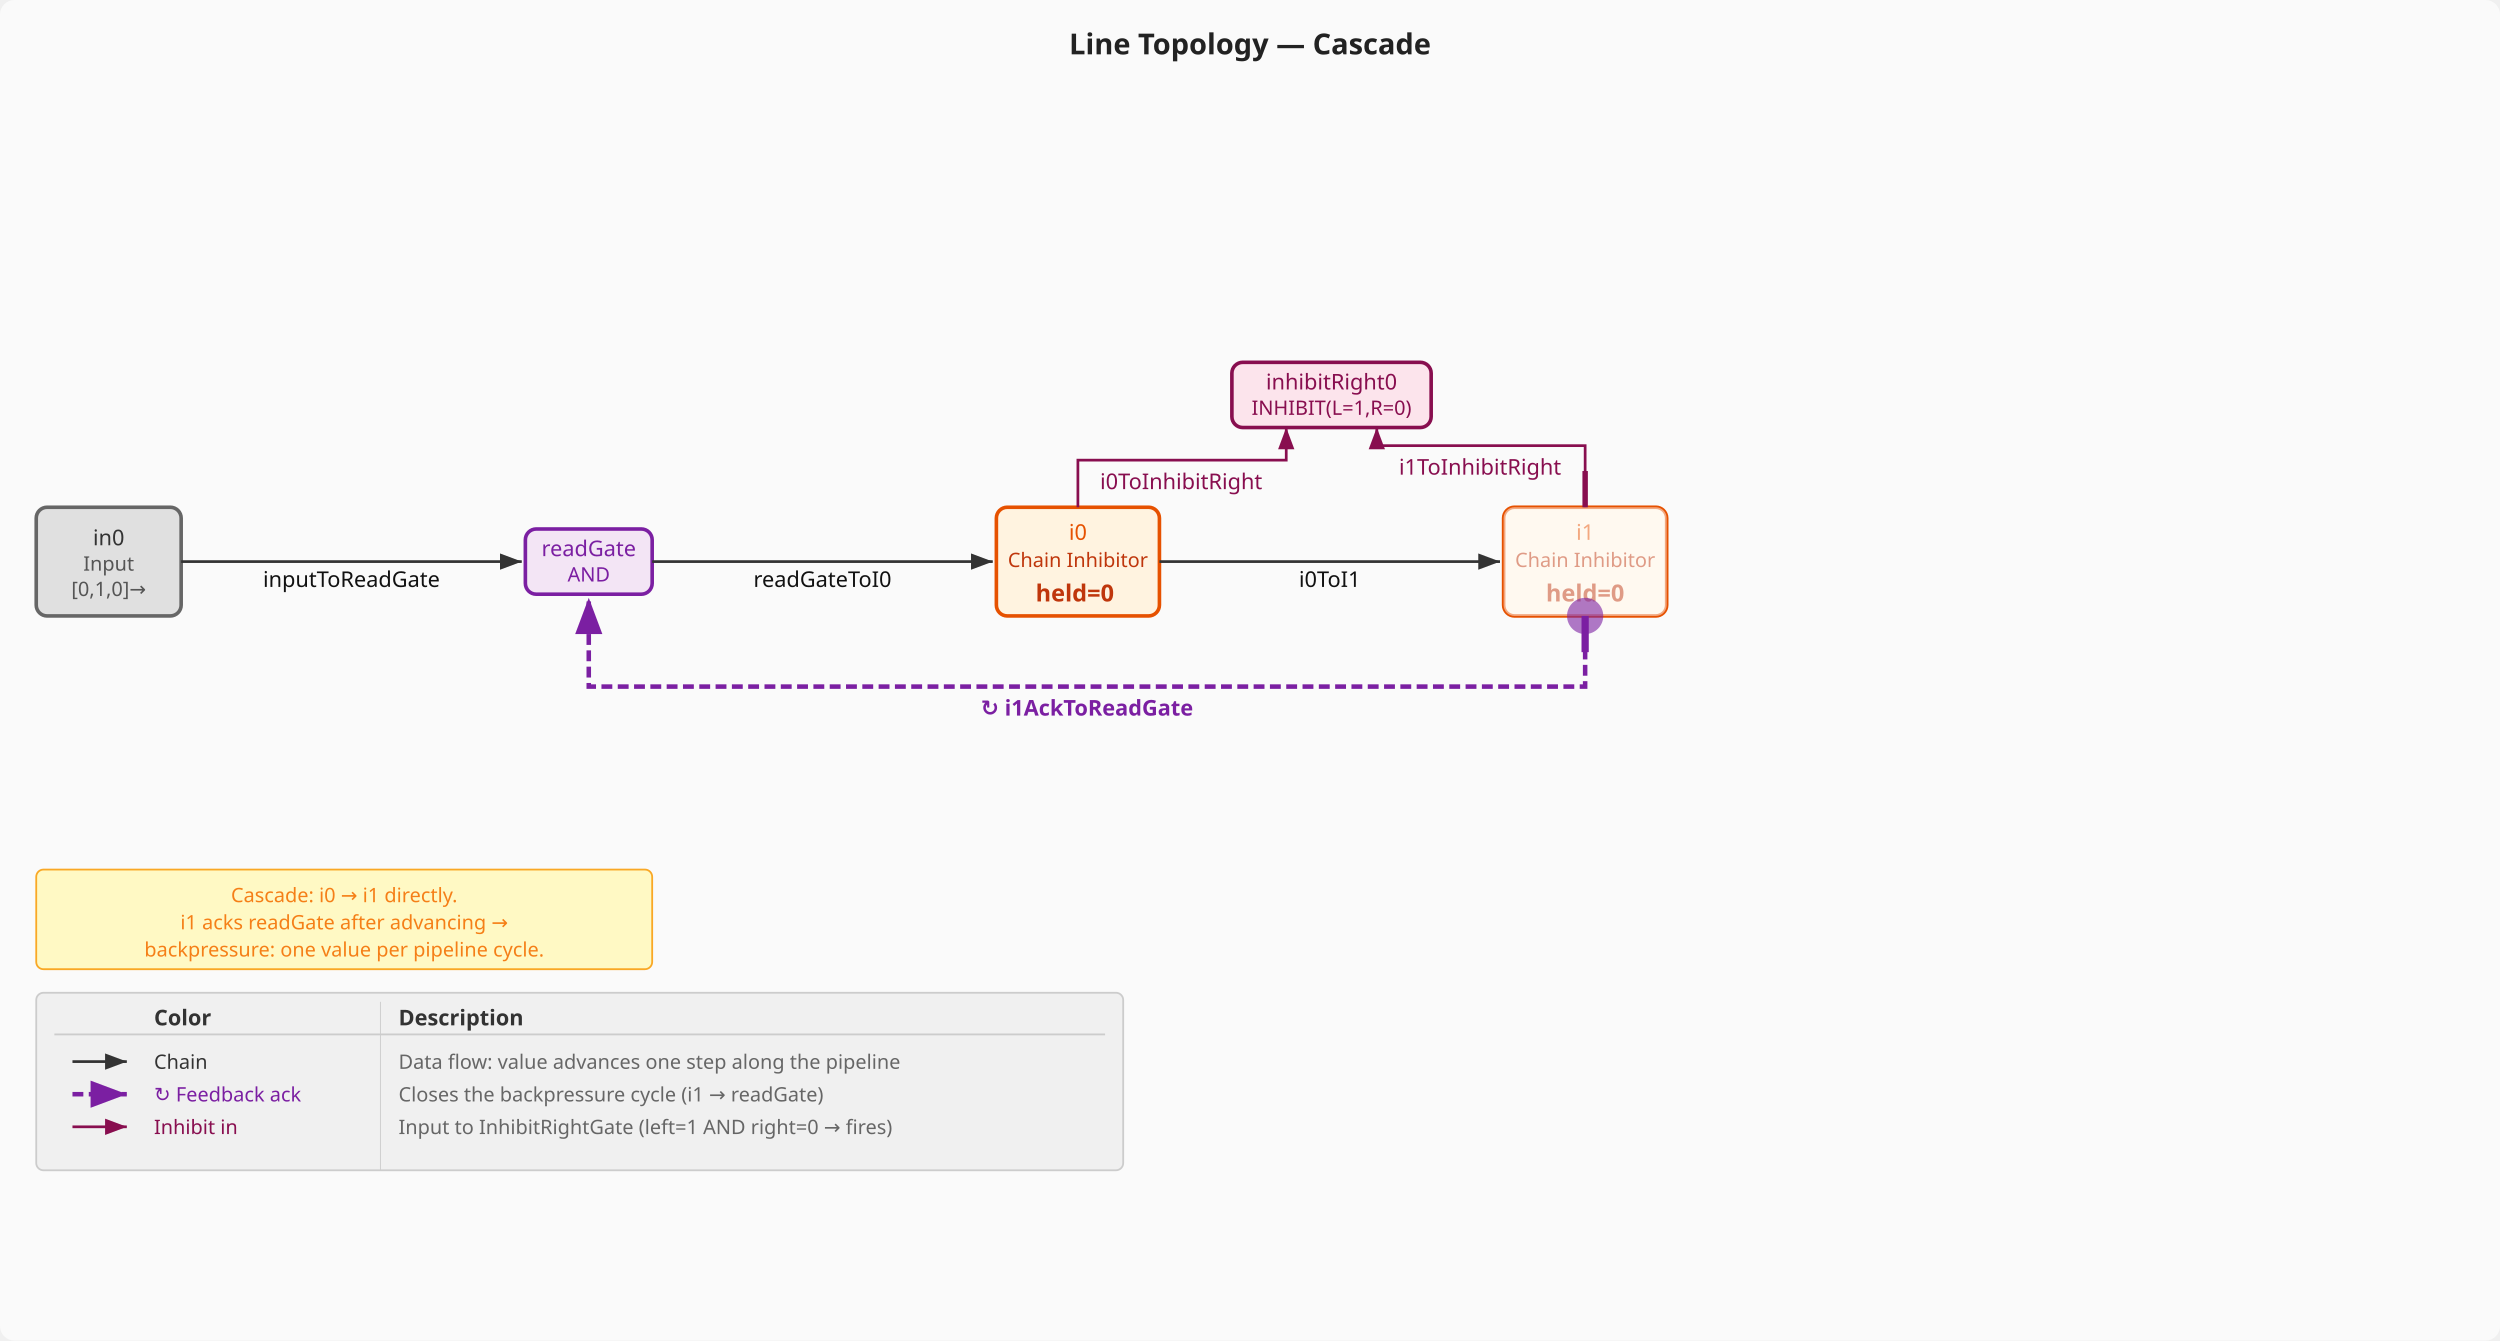
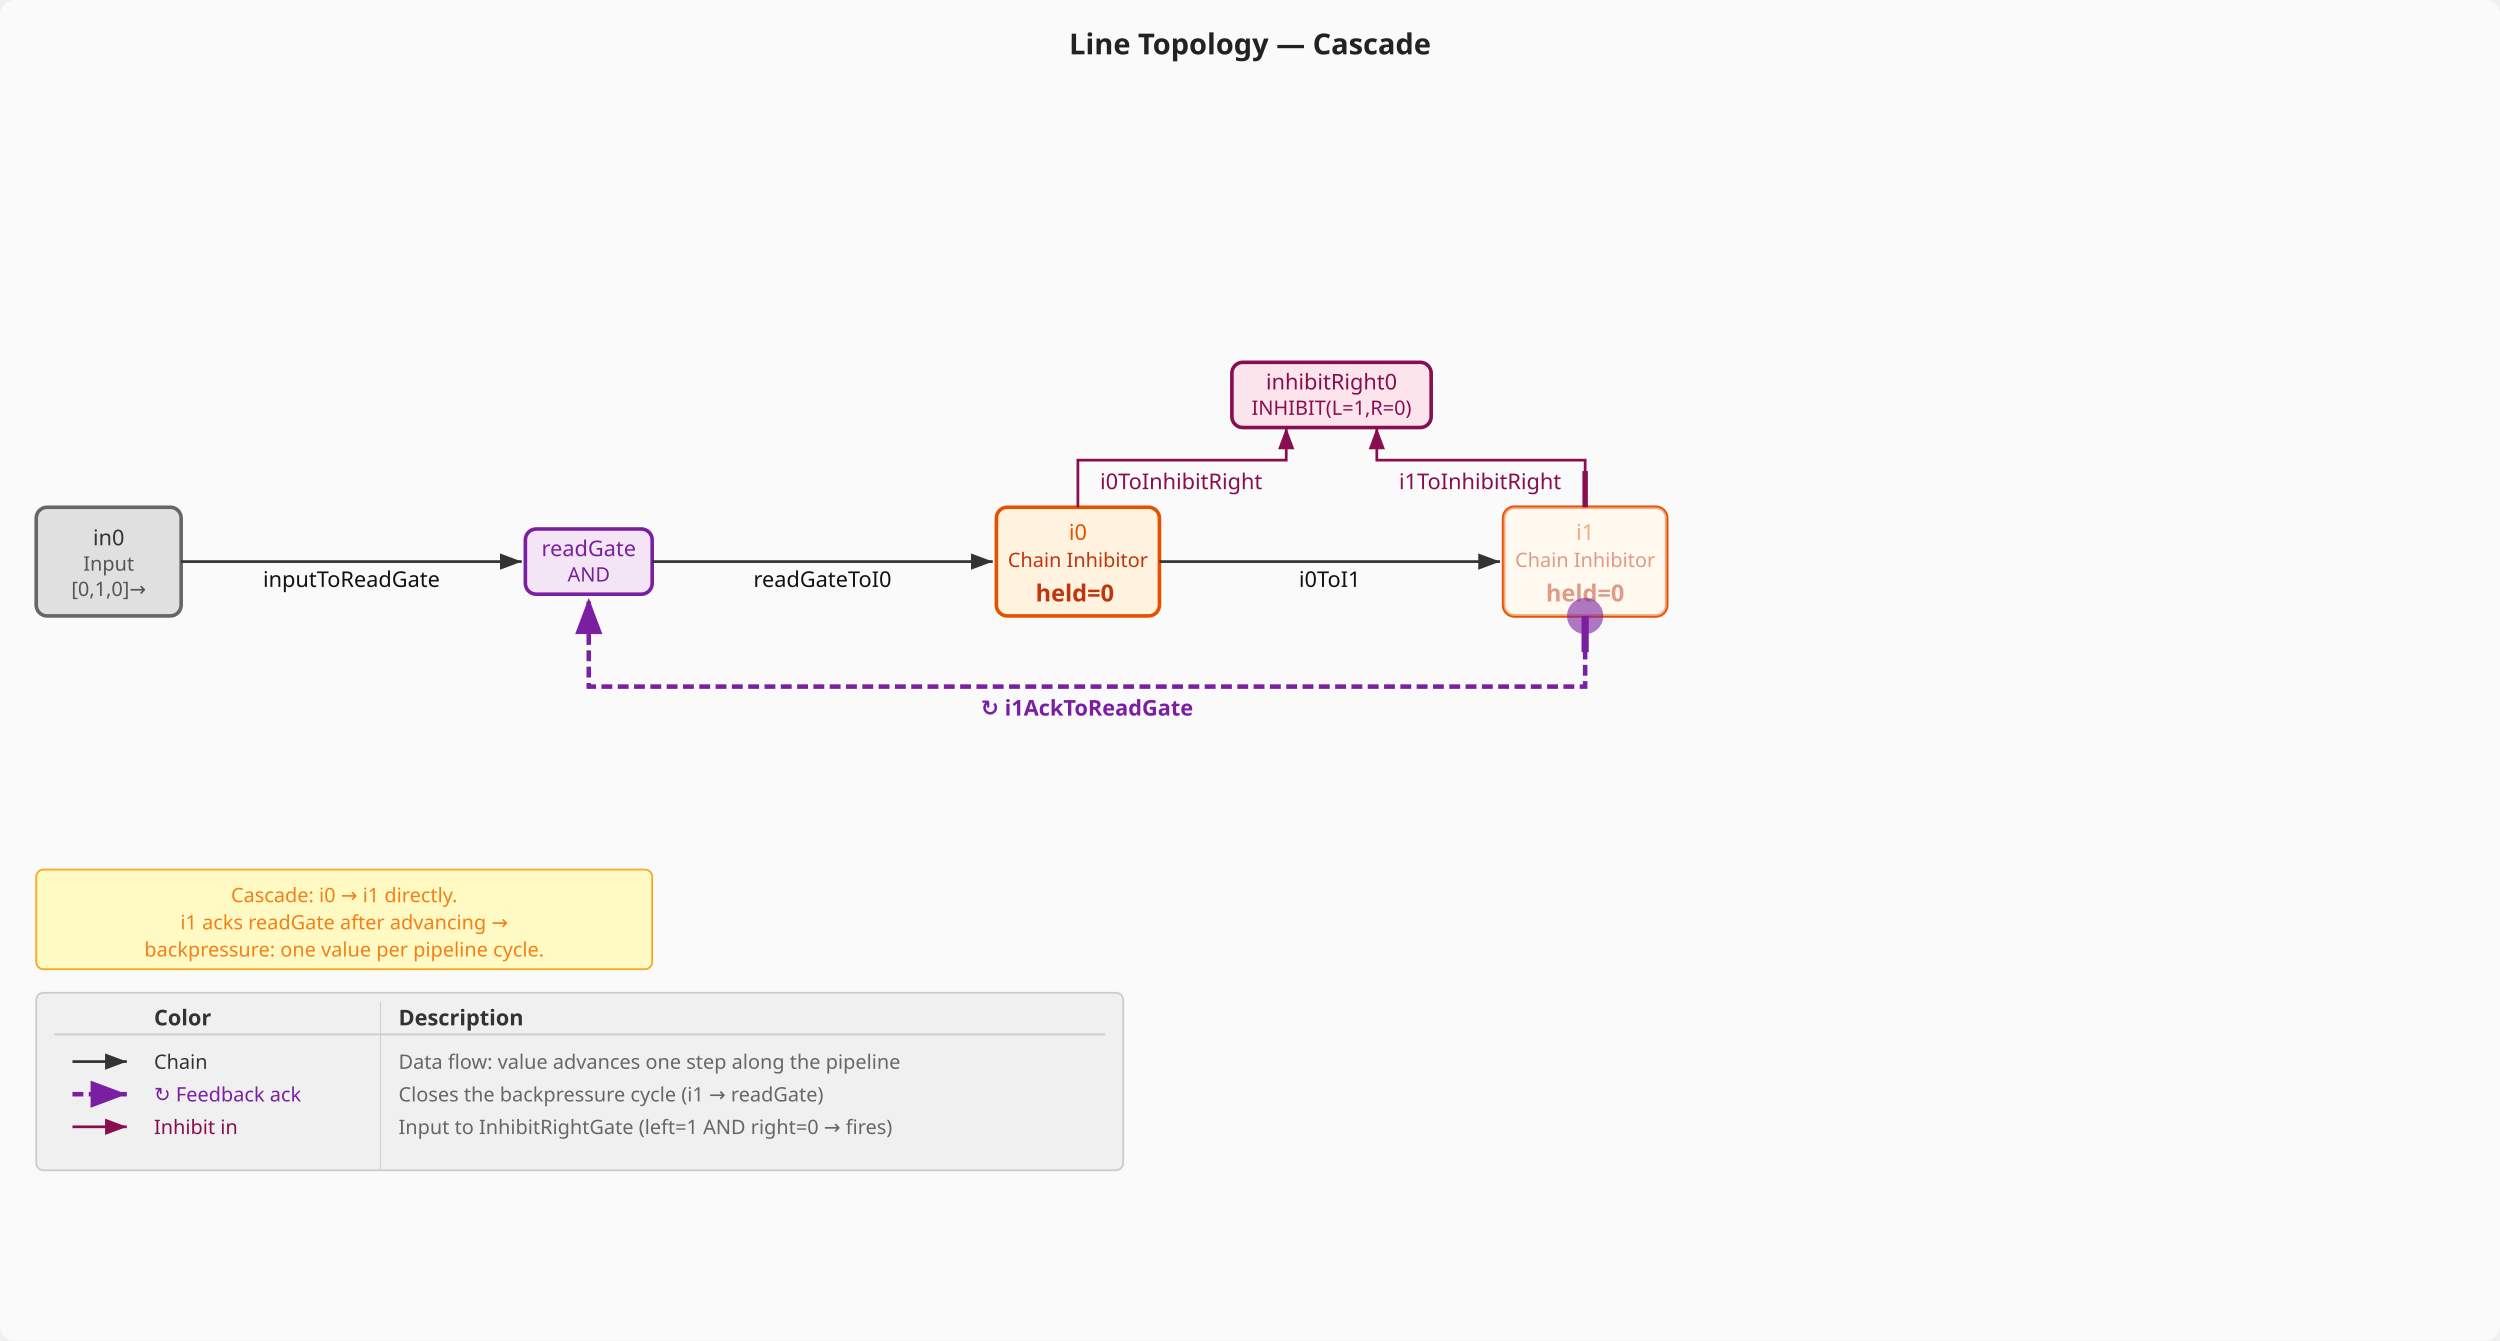
<svg xmlns="http://www.w3.org/2000/svg" viewBox="0 0 1380 740" font-weight="400" font-family="ui-sans-serif, system-ui, sans-serif">
  <style>
    svg { font-family: ui-sans-serif, system-ui, sans-serif; font-size: 12px; font-weight: 400; }

    /* ── Background ─────────────────────────────────────────── */
    .diagram-bg { fill: #fafafa; }

    /* ── Node shapes ─────────────────────────────────────────── */
    .shape-input       { fill: #e0e0e0; stroke: #666;    stroke-width: 2; }
    .shape-inhibitor   { fill: #fff3e0; stroke: #e65100; stroke-width: 2; }
    .shape-and-gate    { fill: #f3e5f5; stroke: #7b1fa2; stroke-width: 2; }
    .shape-inhibit-right { fill: #fce4ec; stroke: #880e4f; stroke-width: 2; }

    /* ── Node text ───────────────────────────────────────────── */
    .node-title    { text-anchor: middle; font-weight: normal; font-size: 12px; }
    .node-sublabel { text-anchor: middle; font-weight: normal; font-size: 11px; }
    .node-type     { text-anchor: middle; font-weight: normal; font-size: 11px; }

    .text-input         { fill: #333; }
    .text-sublabel      { fill: #555; }
    .text-inhibitor     { fill: #e65100; }
    .text-inhibitor-sub { fill: #bf360c; }
    .text-and-gate      { fill: #7b1fa2; }
    .text-inhibit-right { fill: #880e4f; }

    /* ── Edge lines ──────────────────────────────────────────── */
    .chain        { stroke: #333;    stroke-width: 1.5px; fill: none; marker-end: url(#arrow); }
    .feedback-ack { stroke: #7b1fa2; stroke-width: 2.5px; fill: none; stroke-dasharray: 6 3; marker-end: url(#arrow-magenta); }
    .inhibit-in   { stroke: #880e4f; stroke-width: 1.5px; fill: none; marker-end: url(#arrow-pink); }

    /* ── Edge labels ─────────────────────────────────────────── */
    .edge-label  { font-size: 12px; text-anchor: middle; }
    .value-label { font-size: 12px; text-anchor: middle; }

    /* ── Annotation / legend ─────────────────────────────────── */
    .behavior-note-bg  { fill: #fff9c4; stroke: #f9a825; }
    .behavior-note-text { fill: #f57f17; text-anchor: middle; }
    .legend-bg         { fill: #f0f0f0; stroke: #ccc; }
    .legend-heading    { font-weight: bold; font-size: 12px; fill: #333; }
    .legend-name       { font-size: 11px; }
    .legend-desc       { font-size: 11px; fill: #666; }
    .legend-divider    { stroke: #ccc; }
    .title-text        { font-size: 16px; font-weight: bold; fill: #222; text-anchor: middle; }
  </style>
  <defs>
    <marker id="arrow" markerWidth="8" markerHeight="6" refX="8" refY="3" orient="auto">
      <path d="M0,0 L8,3 L0,6" fill="#333" />
    </marker>
    <marker id="arrow-magenta" markerWidth="8" markerHeight="6" refX="8" refY="3" orient="auto">
      <path d="M0,0 L8,3 L0,6" fill="#7b1fa2" />
    </marker>
    <marker id="arrow-pink" markerWidth="8" markerHeight="6" refX="8" refY="3" orient="auto">
      <path d="M0,0 L8,3 L0,6" fill="#880e4f" />
    </marker>
  </defs>
  <rect width="1380" height="740" rx="8" class="diagram-bg" />
  <text x="690" y="30" class="title-text">Line Topology — Cascade</text>
  <g id="node-in0" data-role="input">
    <rect x="20" y="280" width="80" height="60" rx="6" class="shape-input" />
    <text x="60" y="301" font-weight="100" class="node-title text-input">in0</text>
    <text x="60" y="315" font-weight="100" class="node-sublabel text-sublabel">Input</text>
    <text x="60" y="329" font-weight="100" class="node-type text-sublabel">[0,1,0]→</text>
  </g>
  <g id="node-i0" data-role="inhibitor" data-index="0">
    <rect x="550" y="280" width="90" height="60" rx="6" class="shape-inhibitor" />
    <text x="595" y="298" font-weight="100" class="node-title text-inhibitor">i0</text>
    <text x="595" y="313" font-weight="100" class="node-sublabel text-inhibitor-sub">Chain Inhibitor</text>
    <text x="595" y="332" font-weight="600" font-size="13" fill="#bf360c" stroke="none" text-anchor="middle">held=0
      <animate attributeName="opacity" values="1;0;1" keyTimes="0;0.620;0.954" calcMode="discrete" dur="50.706s" repeatCount="indefinite" />
    </text>
    <text x="595" y="332" font-weight="600" font-size="13" fill="#bf360c" stroke="none" text-anchor="middle" opacity="0">held=1
      <animate attributeName="opacity" values="0;1;0" keyTimes="0;0.620;0.954" calcMode="discrete" dur="50.706s" repeatCount="indefinite" />
    </text>
  </g>
  <g id="node-i1" data-role="inhibitor" data-index="1">
    <rect x="830" y="280" width="90" height="60" rx="6" class="shape-inhibitor" />
    <text x="875" y="298" font-weight="100" class="node-title text-inhibitor">i1</text>
    <text x="875" y="313" font-weight="100" class="node-sublabel text-inhibitor-sub">Chain Inhibitor</text>
    <text x="875" y="332" font-weight="600" font-size="13" fill="#bf360c" stroke="none" text-anchor="middle">held=0</text>
  </g>
  <g id="node-inhibitRight0" data-role="inhibit-right-gate">
    <rect x="680" y="200" width="110" height="36" rx="6" class="shape-inhibit-right" />
    <text x="735" y="215" font-weight="100" class="node-title text-inhibit-right">inhibitRight0</text>
    <text x="735" y="229" font-weight="100" class="node-type text-inhibit-right">INHIBIT(L=1,R=0)</text>
  </g>
  <g id="node-readGate" data-role="and-gate">
    <rect x="290" y="292" width="70" height="36" rx="6" class="shape-and-gate" />
    <text x="325" y="307" font-weight="100" class="node-title text-and-gate">readGate</text>
    <text x="325" y="321" font-weight="100" class="node-type text-and-gate">AND</text>
  </g>
  <g id="edge-readGateToI0" data-role="edge" class="chain">
    <line x1="360" y1="310" x2="548" y2="310" />
    <text x="454" y="324" font-weight="300" fill="#111" stroke="none" class="edge-label">readGateToI0</text>
  </g>
  <g id="edge-i0ToI1" data-role="edge" class="chain">
    <line x1="640" y1="310" x2="828" y2="310" />
    <text x="734" y="324" font-weight="300" fill="#111" stroke="none" class="edge-label">i0ToI1</text>
  </g>
  <g id="edge-inputToReadGate" data-role="edge" class="chain">
    <line x1="100" y1="310" x2="288" y2="310" />
    <text x="194" y="324" font-weight="300" fill="#111" stroke="none" class="edge-label" text-anchor="middle">inputToReadGate</text>
  </g>
  <g id="edge-i1AckToReadGate" data-role="edge" class="feedback-ack">
    <path d="M875,340 L875,379 L325,379 L325,330" />
    <text x="600" y="395" font-weight="600" fill="#7b1fa2" stroke="none" class="edge-label">↻ i1AckToReadGate</text>
  </g>
  <g id="edge-i0ToInhibitRight" data-role="edge" class="inhibit-in">
    <path d="M595,280 L595,254 L710,254 L710,236" />
    <text x="652" y="270" font-weight="300" fill="#880e4f" stroke="none" class="edge-label">i0ToInhibitRight</text>
  </g>
  <g id="edge-i1ToInhibitRight" data-role="edge" class="inhibit-in">
-     <path d="M875,280 L875,246 L760,246 L760,236" />
-     <text x="817" y="262" font-weight="300" fill="#880e4f" stroke="none" class="edge-label">i1ToInhibitRight</text>
+     <path d="M875,280 L875,254 L760,254 L760,236" />
+     <text x="817" y="270" font-weight="300" fill="#880e4f" stroke="none" class="edge-label">i1ToInhibitRight</text>
  </g>
  <g id="annotation-backpressure" data-role="annotation">
    <rect x="20" y="480" width="340" height="55" rx="4" class="behavior-note-bg" />
    <text x="190" y="498" font-size="11" class="behavior-note-text">Cascade: i0 → i1 directly.</text>
    <text x="190" y="513" font-size="11" class="behavior-note-text">i1 acks readGate after advancing →</text>
    <text x="190" y="528" font-size="11" class="behavior-note-text">backpressure: one value per pipeline cycle.</text>
  </g>
  <g id="legend" data-role="legend">
    <rect x="20" y="548" width="600" height="98" rx="4" class="legend-bg" />
    <text x="85" y="566" text-anchor="start" class="legend-heading">Color</text>
    <text x="220" y="566" text-anchor="start" class="legend-heading">Description</text>
    <line x1="30" y1="571" x2="610" y2="571" class="legend-divider" stroke-width="1" />
    <line x1="210" y1="553" x2="210" y2="646" class="legend-divider" stroke-width="0.5" />
    <g class="chain">
      <line x1="40" y1="586" x2="70" y2="586" />
    </g>
    <text x="85" y="590" text-anchor="start" class="legend-name" fill="#333">Chain</text>
    <text x="220" y="590" text-anchor="start" class="legend-desc">Data flow: value advances one step along the pipeline</text>
    <g class="feedback-ack">
      <line x1="40" y1="604" x2="70" y2="604" />
    </g>
    <text x="85" y="608" text-anchor="start" class="legend-name" fill="#7b1fa2">↻ Feedback ack</text>
    <text x="220" y="608" text-anchor="start" class="legend-desc">Closes the backpressure cycle (i1 → readGate)</text>
    <g class="inhibit-in">
      <line x1="40" y1="622" x2="70" y2="622" />
    </g>
    <text x="85" y="626" text-anchor="start" class="legend-name" fill="#880e4f">Inhibit in</text>
    <text x="220" y="626" text-anchor="start" class="legend-desc">Input to InhibitRightGate (left=1 AND right=0 → fires)</text>
  </g>
  <rect x="830" y="280" width="90" height="60" rx="6" fill="white" stroke="none" opacity="0.5" pointer-events="none">
    <animate attributeName="opacity" values="0.5;0;0;0.5;0" keyTimes="0;0.080;0.983;0.988;1" dur="16.902s" repeatCount="indefinite" />
  </rect>
  <rect x="690" y="200" width="90" height="36" rx="6" fill="white" stroke="none" opacity="0" pointer-events="none">
    <animate attributeName="opacity" values="0;0;0.5;0;0" keyTimes="0;0.974;0.979;0.989;1" dur="16.902s" repeatCount="indefinite" />
  </rect>
  <rect x="20" y="280" width="80" height="60" rx="6" fill="white" stroke="none" opacity="0" pointer-events="none">
    <animate attributeName="opacity" values="0;0;0.5;0;0" keyTimes="0;0.263;0.265;0.315;1" dur="16.902s" repeatCount="indefinite" />
  </rect>
  <rect x="290" y="292" width="70" height="36" rx="6" fill="white" stroke="none" opacity="0" pointer-events="none">
    <animate attributeName="opacity" values="0;0;0.5;0;0" keyTimes="0;0.716;0.722;0.774;1" dur="16.902s" repeatCount="indefinite" />
  </rect>
  <rect x="550" y="280" width="90" height="60" rx="6" fill="white" stroke="none" opacity="0" pointer-events="none">
    <animate attributeName="opacity" values="0;0;0.5;0;0" keyTimes="0;0.856;0.861;0.913;1" dur="16.902s" repeatCount="indefinite" />
  </rect>
  <path d="M875,340 L875,379 L325,379 L325,330" stroke="#7b1fa2" stroke-width="4" fill="none" stroke-dasharray="20,9999" stroke-dashoffset="0" opacity="1" pointer-events="none">
    <animate attributeName="stroke-dashoffset" values="0;-638;-638" keyTimes="0;0.529;1" dur="16.902s" repeatCount="indefinite" />
    <animate attributeName="opacity" values="1;1;0;0" keyTimes="0;0.529;0.532;1" dur="16.902s" repeatCount="indefinite" />
  </path>
  <circle cx="875" cy="340" r="10" fill="#7b1fa2" stroke="none" opacity="0.6" pointer-events="none">
    <animate attributeName="opacity" values="0.6;0;0" keyTimes="0;0.032;1" dur="16.902s" repeatCount="indefinite" />
  </circle>
-   <path d="M875,280 L875,246 L760,246 L760,236" stroke="#880e4f" stroke-width="3" fill="none" stroke-dasharray="20,9999" stroke-dashoffset="0" opacity="1" pointer-events="none">
+   <path d="M875,280 L875,254 L760,254 L760,236" stroke="#880e4f" stroke-width="3" fill="none" stroke-dasharray="20,9999" stroke-dashoffset="0" opacity="1" pointer-events="none">
    <animate attributeName="stroke-dashoffset" values="0;-159;-159" keyTimes="0;0.119;1" dur="16.902s" repeatCount="indefinite" />
    <animate attributeName="opacity" values="1;1;0;0" keyTimes="0;0.119;0.124;1" dur="16.902s" repeatCount="indefinite" />
  </path>
  <path d="M100,310 L288,310" stroke="#333" stroke-width="3" fill="none" stroke-dasharray="20,9999" stroke-dashoffset="0" opacity="0" pointer-events="none">
    <animate attributeName="stroke-dashoffset" values="0;0;-188;-188" keyTimes="0;0.265;0.405;1" dur="16.902s" repeatCount="indefinite" />
    <animate attributeName="opacity" values="0;0;1;1;0;0" keyTimes="0;0.263;0.265;0.405;0.410;1" dur="16.902s" repeatCount="indefinite" />
  </path>
  <path d="M360,310 L548,310" stroke="#333" stroke-width="3" fill="none" stroke-dasharray="20,9999" stroke-dashoffset="0" opacity="0" pointer-events="none">
    <animate attributeName="stroke-dashoffset" values="0;0;-188;-188" keyTimes="0;0.722;0.861;1" dur="16.902s" repeatCount="indefinite" />
    <animate attributeName="opacity" values="0;0;1;1;0;0" keyTimes="0;0.716;0.722;0.861;0.866;1" dur="16.902s" repeatCount="indefinite" />
  </path>
  <path d="M595,280 L595,254 L710,254 L710,236" stroke="#880e4f" stroke-width="3" fill="none" stroke-dasharray="20,9999" stroke-dashoffset="0" opacity="0" pointer-events="none">
    <animate attributeName="stroke-dashoffset" values="0;0;-159;-159" keyTimes="0;0.861;0.979;1" dur="16.902s" repeatCount="indefinite" />
    <animate attributeName="opacity" values="0;0;1;1;0;0" keyTimes="0;0.856;0.861;0.979;0.984;1" dur="16.902s" repeatCount="indefinite" />
  </path>
  <path d="M640,310 L828,310" stroke="#333" stroke-width="3" fill="none" stroke-dasharray="20,9999" stroke-dashoffset="0" opacity="0" pointer-events="none">
    <animate attributeName="stroke-dashoffset" values="0;0;-188;-188" keyTimes="0;0.861;1;1" dur="16.902s" repeatCount="indefinite" />
    <animate attributeName="opacity" values="0;0;1;1;0" keyTimes="0;0.856;0.861;0.999;1" dur="16.902s" repeatCount="indefinite" />
  </path>
  <g opacity="1" pointer-events="none">
-     <animateMotion path="M875,270 L875,236 L760,236 L760,226" keyTimes="0;0.040;1" keyPoints="0;1;1" dur="50.706s" repeatCount="indefinite" calcMode="linear" />
+     <animateMotion path="M875,270 L875,244 L760,244 L760,226" keyTimes="0;0.040;1" keyPoints="0;1;1" dur="50.706s" repeatCount="indefinite" calcMode="linear" />
    <animate attributeName="opacity" values="1;1;0;0" keyTimes="0;0.040;0.045;1" dur="50.706s" repeatCount="indefinite" />
    <rect x="-8" y="-15" width="16" height="14" rx="3" fill="#fce4ec" stroke="#880e4f" stroke-width="1" />
    <text x="0" y="-4" text-anchor="middle" font-size="11" font-weight="600" fill="#880e4f" stroke="none">0</text>
  </g>
  <g opacity="0" pointer-events="none">
-     <animateMotion path="M875,270 L875,236 L760,236 L760,226" keyTimes="0;0.333;0.373;1" keyPoints="0;0;1;1" dur="50.706s" repeatCount="indefinite" calcMode="linear" />
+     <animateMotion path="M875,270 L875,244 L760,244 L760,226" keyTimes="0;0.333;0.373;1" keyPoints="0;0;1;1" dur="50.706s" repeatCount="indefinite" calcMode="linear" />
    <animate attributeName="opacity" values="0;0;1;1;0;0" keyTimes="0;0.331;0.333;0.373;0.378;1" dur="50.706s" repeatCount="indefinite" />
    <rect x="-8" y="-15" width="16" height="14" rx="3" fill="#fce4ec" stroke="#880e4f" stroke-width="1" />
    <text x="0" y="-4" text-anchor="middle" font-size="11" font-weight="600" fill="#880e4f" stroke="none">0</text>
  </g>
  <g opacity="0" pointer-events="none">
-     <animateMotion path="M875,270 L875,236 L760,236 L760,226" keyTimes="0;0.667;0.706;1" keyPoints="0;0;1;1" dur="50.706s" repeatCount="indefinite" calcMode="linear" />
+     <animateMotion path="M875,270 L875,244 L760,244 L760,226" keyTimes="0;0.667;0.706;1" keyPoints="0;0;1;1" dur="50.706s" repeatCount="indefinite" calcMode="linear" />
    <animate attributeName="opacity" values="0;0;1;1;0;0" keyTimes="0;0.665;0.667;0.706;0.711;1" dur="50.706s" repeatCount="indefinite" />
    <rect x="-8" y="-15" width="16" height="14" rx="3" fill="#fce4ec" stroke="#880e4f" stroke-width="1" />
    <text x="0" y="-4" text-anchor="middle" font-size="11" font-weight="600" fill="#880e4f" stroke="none">0</text>
  </g>
  <g opacity="0" pointer-events="none">
    <animateMotion path="M100,300 L288,300" keyTimes="0;0.088;0.135;1" keyPoints="0;0;1;1" dur="50.706s" repeatCount="indefinite" calcMode="linear" />
    <animate attributeName="opacity" values="0;0;1;1;0;0" keyTimes="0;0.086;0.088;0.135;0.140;1" dur="50.706s" repeatCount="indefinite" />
    <rect x="-8" y="-15" width="16" height="14" rx="3" fill="#eee" stroke="#333" stroke-width="1" />
    <text x="0" y="-4" text-anchor="middle" font-size="11" font-weight="600" fill="#333" stroke="none">0</text>
  </g>
  <g opacity="0" pointer-events="none">
    <animateMotion path="M100,300 L288,300" keyTimes="0;0.422;0.468;1" keyPoints="0;0;1;1" dur="50.706s" repeatCount="indefinite" calcMode="linear" />
    <animate attributeName="opacity" values="0;0;1;1;0;0" keyTimes="0;0.420;0.422;0.468;0.473;1" dur="50.706s" repeatCount="indefinite" />
    <rect x="-8" y="-15" width="16" height="14" rx="3" fill="#eee" stroke="#333" stroke-width="1" />
    <text x="0" y="-4" text-anchor="middle" font-size="11" font-weight="600" fill="#333" stroke="none">1</text>
  </g>
  <g opacity="0" pointer-events="none">
    <animateMotion path="M100,300 L288,300" keyTimes="0;0.755;0.802;1" keyPoints="0;0;1;1" dur="50.706s" repeatCount="indefinite" calcMode="linear" />
    <animate attributeName="opacity" values="0;0;1;1;0;0" keyTimes="0;0.753;0.755;0.802;0.807;1" dur="50.706s" repeatCount="indefinite" />
    <rect x="-8" y="-15" width="16" height="14" rx="3" fill="#eee" stroke="#333" stroke-width="1" />
    <text x="0" y="-4" text-anchor="middle" font-size="11" font-weight="600" fill="#333" stroke="none">0</text>
  </g>
  <g opacity="0" pointer-events="none">
    <animateMotion path="M360,300 L548,300" keyTimes="0;0.241;0.287;1" keyPoints="0;0;1;1" dur="50.706s" repeatCount="indefinite" calcMode="linear" />
    <animate attributeName="opacity" values="0;0;1;1;0;0" keyTimes="0;0.239;0.241;0.287;0.292;1" dur="50.706s" repeatCount="indefinite" />
    <rect x="-8" y="-15" width="16" height="14" rx="3" fill="#eee" stroke="#333" stroke-width="1" />
    <text x="0" y="-4" text-anchor="middle" font-size="11" font-weight="600" fill="#333" stroke="none">0</text>
  </g>
  <g opacity="0" pointer-events="none">
    <animateMotion path="M360,300 L548,300" keyTimes="0;0.574;0.620;1" keyPoints="0;0;1;1" dur="50.706s" repeatCount="indefinite" calcMode="linear" />
    <animate attributeName="opacity" values="0;0;1;1;0;0" keyTimes="0;0.572;0.574;0.620;0.625;1" dur="50.706s" repeatCount="indefinite" />
    <rect x="-8" y="-15" width="16" height="14" rx="3" fill="#eee" stroke="#333" stroke-width="1" />
    <text x="0" y="-4" text-anchor="middle" font-size="11" font-weight="600" fill="#333" stroke="none">1</text>
  </g>
  <g opacity="0" pointer-events="none">
    <animateMotion path="M360,300 L548,300" keyTimes="0;0.907;0.954;1" keyPoints="0;0;1;1" dur="50.706s" repeatCount="indefinite" calcMode="linear" />
    <animate attributeName="opacity" values="0;0;1;1;0;0" keyTimes="0;0.905;0.907;0.954;0.959;1" dur="50.706s" repeatCount="indefinite" />
    <rect x="-8" y="-15" width="16" height="14" rx="3" fill="#eee" stroke="#333" stroke-width="1" />
    <text x="0" y="-4" text-anchor="middle" font-size="11" font-weight="600" fill="#333" stroke="none">0</text>
  </g>
  <g opacity="0" pointer-events="none">
    <animateMotion path="M595,270 L595,244 L710,244 L710,226" keyTimes="0;0.287;0.326;1" keyPoints="0;0;1;1" dur="50.706s" repeatCount="indefinite" calcMode="linear" />
    <animate attributeName="opacity" values="0;0;1;1;0;0" keyTimes="0;0.285;0.287;0.326;0.331;1" dur="50.706s" repeatCount="indefinite" />
    <rect x="-8" y="-15" width="16" height="14" rx="3" fill="#fce4ec" stroke="#880e4f" stroke-width="1" />
    <text x="0" y="-4" text-anchor="middle" font-size="11" font-weight="600" fill="#880e4f" stroke="none">0</text>
  </g>
  <g opacity="0" pointer-events="none">
    <animateMotion path="M595,270 L595,244 L710,244 L710,226" keyTimes="0;0.620;0.660;1" keyPoints="0;0;1;1" dur="50.706s" repeatCount="indefinite" calcMode="linear" />
    <animate attributeName="opacity" values="0;0;1;1;0;0" keyTimes="0;0.618;0.620;0.660;0.665;1" dur="50.706s" repeatCount="indefinite" />
    <rect x="-8" y="-15" width="16" height="14" rx="3" fill="#fce4ec" stroke="#880e4f" stroke-width="1" />
    <text x="0" y="-4" text-anchor="middle" font-size="11" font-weight="600" fill="#880e4f" stroke="none">0</text>
  </g>
  <g opacity="0" pointer-events="none">
    <animateMotion path="M595,270 L595,244 L710,244 L710,226" keyTimes="0;0.954;0.993;1" keyPoints="0;0;1;1" dur="50.706s" repeatCount="indefinite" calcMode="linear" />
    <animate attributeName="opacity" values="0;0;1;1;0;0" keyTimes="0;0.952;0.954;0.993;0.998;1" dur="50.706s" repeatCount="indefinite" />
    <rect x="-8" y="-15" width="16" height="14" rx="3" fill="#fce4ec" stroke="#880e4f" stroke-width="1" />
    <text x="0" y="-4" text-anchor="middle" font-size="11" font-weight="600" fill="#880e4f" stroke="none">1</text>
  </g>
  <g opacity="0" pointer-events="none">
+     <animateMotion path="M875,340 L875,379 L325,379 L325,330" keyTimes="0;0;0.176;1" keyPoints="0;0;1;1" dur="50.706s" repeatCount="indefinite" calcMode="linear" />
+     <animate attributeName="opacity" values="1;1;0;0" keyTimes="0;0.176;0.181;1" dur="50.706s" repeatCount="indefinite" />
+     <rect x="-8" y="-24" width="16" height="14" rx="3" fill="#f3e5f5" stroke="#7b1fa2" stroke-width="1" />
+     <text x="0" y="-13" text-anchor="middle" font-size="11" font-weight="600" fill="#7b1fa2" stroke="none">1</text>
+   </g>
+   <g opacity="0" pointer-events="none">
+     <animateMotion path="M875,340 L875,379 L325,379 L325,330" keyTimes="0;0.333;0.509;1" keyPoints="0;0;1;1" dur="50.706s" repeatCount="indefinite" calcMode="linear" />
+     <animate attributeName="opacity" values="0;0;1;1;0;0" keyTimes="0;0.331;0.333;0.509;0.514;1" dur="50.706s" repeatCount="indefinite" />
+     <rect x="-8" y="-24" width="16" height="14" rx="3" fill="#f3e5f5" stroke="#7b1fa2" stroke-width="1" />
+     <text x="0" y="-13" text-anchor="middle" font-size="11" font-weight="600" fill="#7b1fa2" stroke="none">1</text>
+   </g>
+   <g opacity="0" pointer-events="none">
+     <animateMotion path="M875,340 L875,379 L325,379 L325,330" keyTimes="0;0.667;0.843;1" keyPoints="0;0;1;1" dur="50.706s" repeatCount="indefinite" calcMode="linear" />
+     <animate attributeName="opacity" values="0;0;1;1;0;0" keyTimes="0;0.665;0.667;0.843;0.848;1" dur="50.706s" repeatCount="indefinite" />
+     <rect x="-8" y="-24" width="16" height="14" rx="3" fill="#f3e5f5" stroke="#7b1fa2" stroke-width="1" />
+     <text x="0" y="-13" text-anchor="middle" font-size="11" font-weight="600" fill="#7b1fa2" stroke="none">1</text>
+   </g>
+   <g opacity="0" pointer-events="none">
    <animateMotion path="M640,300 L828,300" keyTimes="0;0.287;0.333;1" keyPoints="0;0;1;1" dur="50.706s" repeatCount="indefinite" calcMode="linear" />
    <animate attributeName="opacity" values="0;0;1;1;0;0" keyTimes="0;0.285;0.287;0.333;0.338;1" dur="50.706s" repeatCount="indefinite" />
    <rect x="-8" y="-15" width="16" height="14" rx="3" fill="#eee" stroke="#333" stroke-width="1" />
    <text x="0" y="-4" text-anchor="middle" font-size="11" font-weight="600" fill="#333" stroke="none">0</text>
  </g>
  <g opacity="0" pointer-events="none">
    <animateMotion path="M640,300 L828,300" keyTimes="0;0.620;0.667;1" keyPoints="0;0;1;1" dur="50.706s" repeatCount="indefinite" calcMode="linear" />
    <animate attributeName="opacity" values="0;0;1;1;0;0" keyTimes="0;0.618;0.620;0.667;0.672;1" dur="50.706s" repeatCount="indefinite" />
    <rect x="-8" y="-15" width="16" height="14" rx="3" fill="#eee" stroke="#333" stroke-width="1" />
    <text x="0" y="-4" text-anchor="middle" font-size="11" font-weight="600" fill="#333" stroke="none">0</text>
  </g>
  <g opacity="0" pointer-events="none">
    <animateMotion path="M640,300 L828,300" keyTimes="0;0.954;1" keyPoints="0;0;1" dur="50.706s" repeatCount="indefinite" calcMode="linear" />
    <animate attributeName="opacity" values="0;0;1;1;0" keyTimes="0;0.952;0.954;0.999;1" dur="50.706s" repeatCount="indefinite" />
    <rect x="-8" y="-15" width="16" height="14" rx="3" fill="#eee" stroke="#333" stroke-width="1" />
    <text x="0" y="-4" text-anchor="middle" font-size="11" font-weight="600" fill="#333" stroke="none">1</text>
  </g>
</svg>
